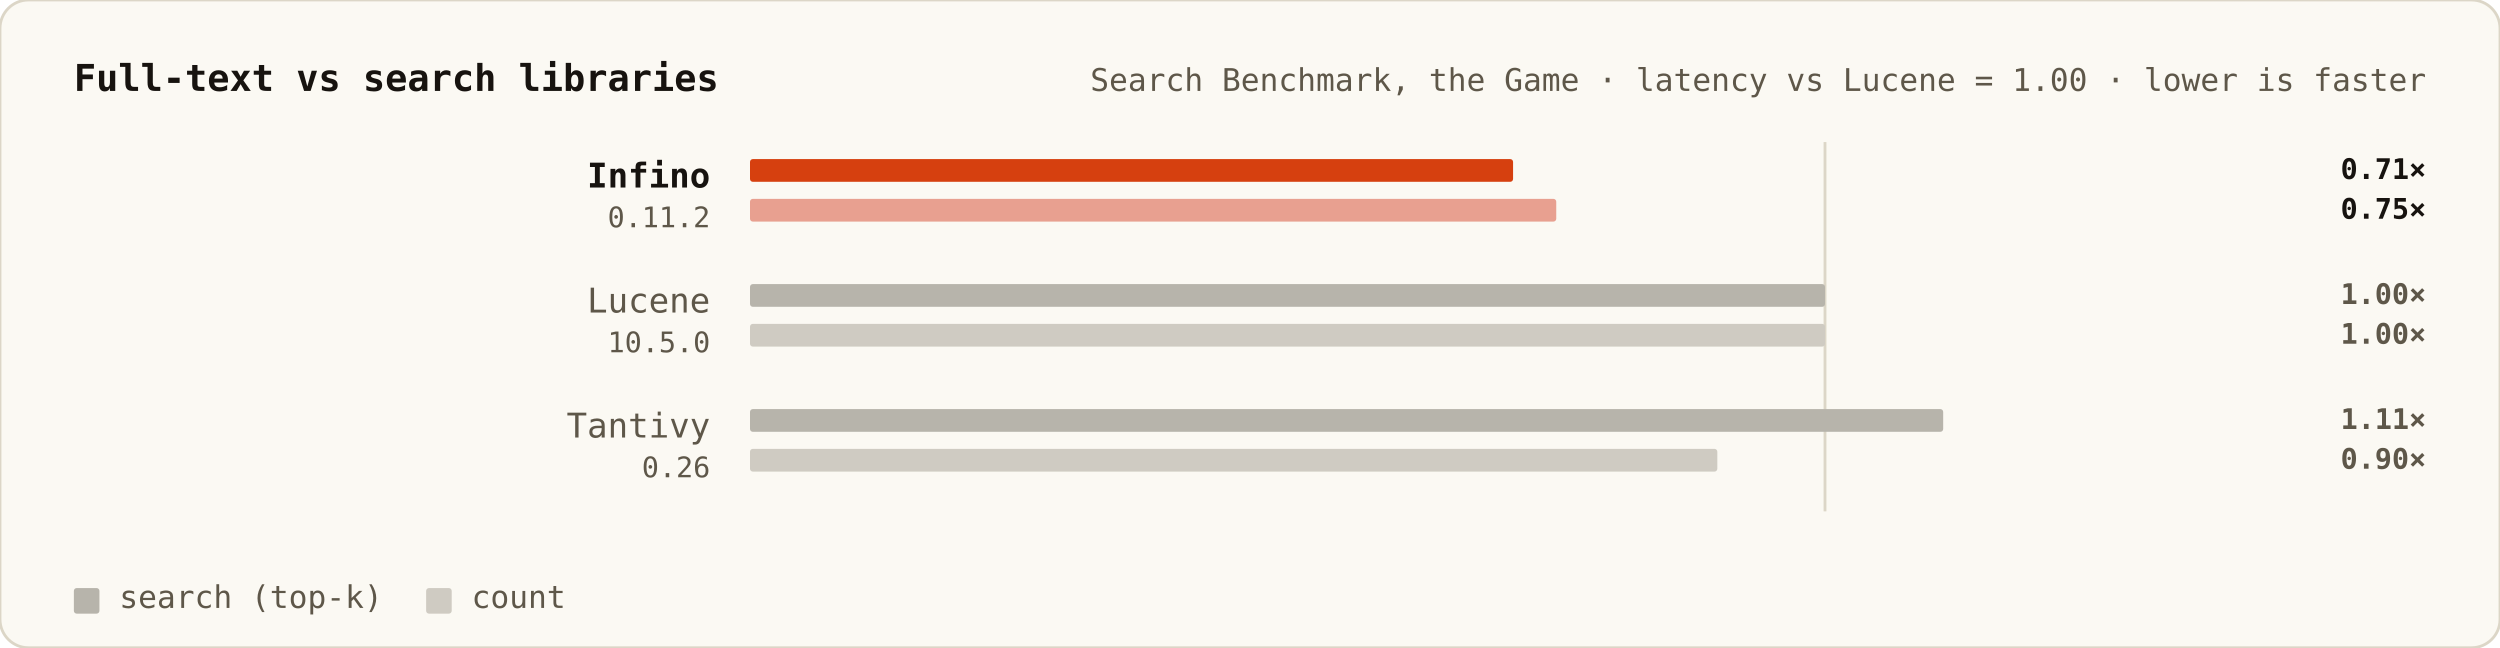
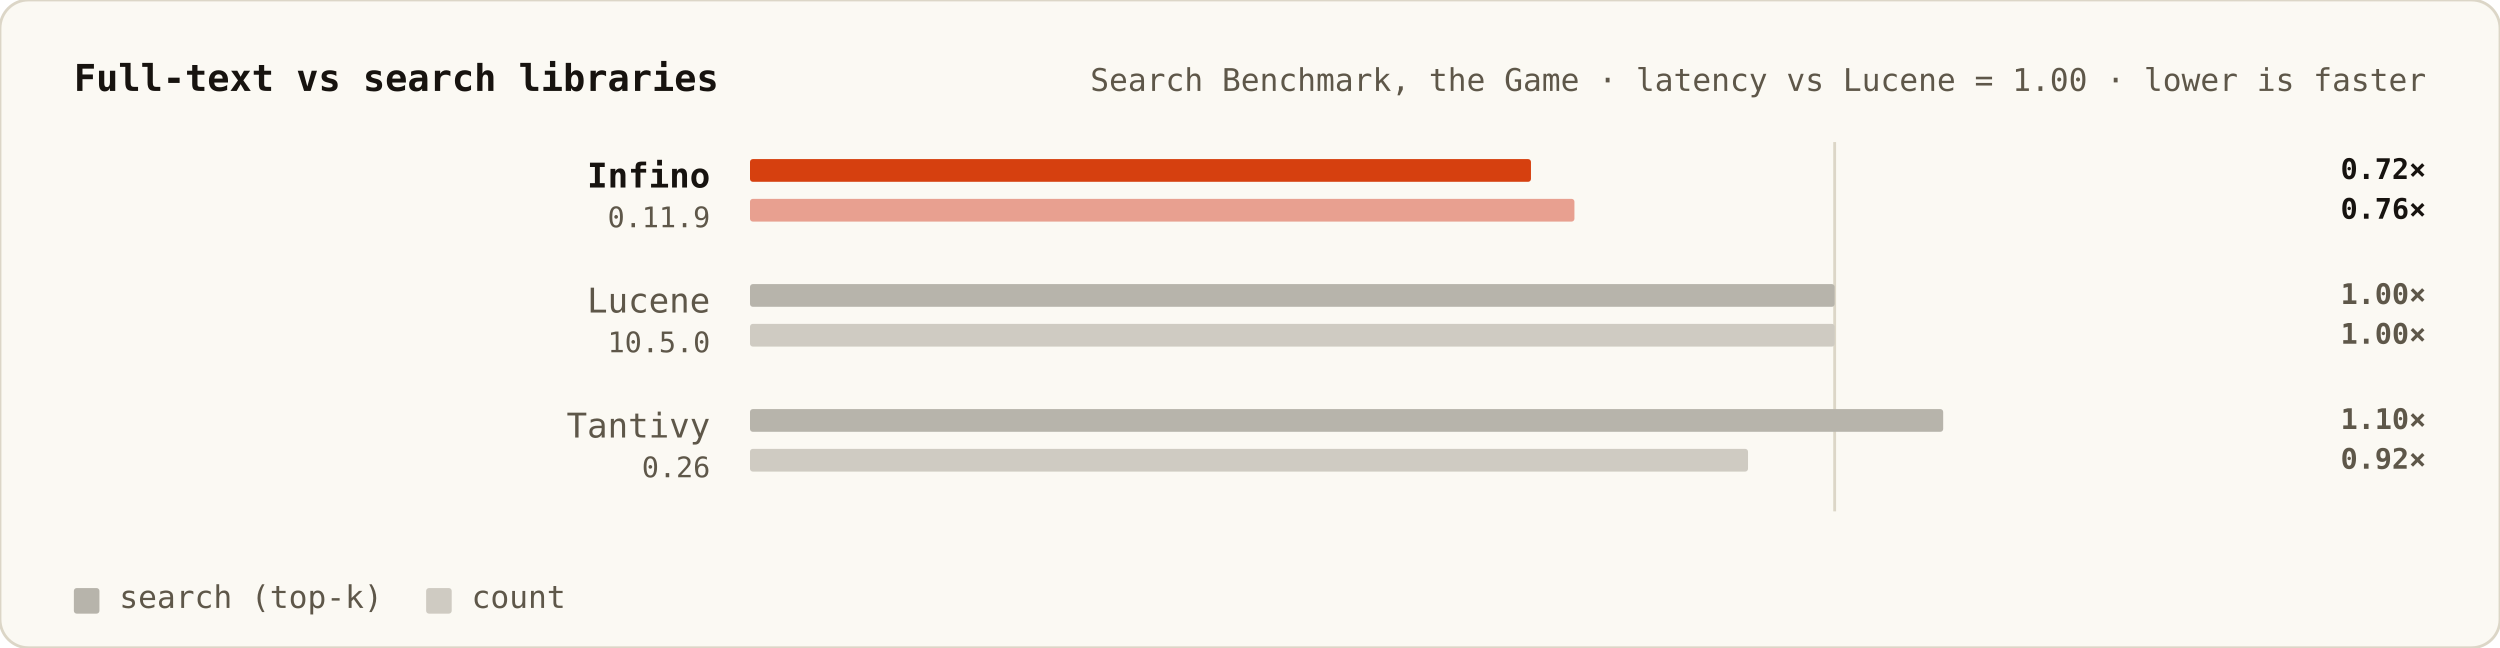
<svg xmlns="http://www.w3.org/2000/svg" width="880" height="228" viewBox="0 0 880 228" role="img">
  <rect width="880" height="228" rx="10" fill="#FBF9F3" stroke="#DCD6C7" />
  <text x="26.0" y="32.0" font-family="ui-monospace, SFMono-Regular, Menlo, Consolas, monospace" font-size="13" fill="#17130F" font-weight="600">Full-text vs search libraries</text>
  <text x="854.0" y="32.0" font-family="ui-monospace, SFMono-Regular, Menlo, Consolas, monospace" font-size="11" fill="#5E5749" text-anchor="end">Search Benchmark, the Game · latency vs Lucene = 1.00 · lower is faster</text>
-   <line x1="642.4" y1="50" x2="642.4" y2="180" stroke="#DCD6C7" />
+   <line x1="645.8" y1="50" x2="645.8" y2="180" stroke="#DCD6C7" />
  <text x="250.0" y="66.0" font-family="ui-monospace, SFMono-Regular, Menlo, Consolas, monospace" font-size="12" fill="#17130F" font-weight="600" text-anchor="end">Infino</text>
-   <text x="250.0" y="80.0" font-family="ui-monospace, SFMono-Regular, Menlo, Consolas, monospace" font-size="10" fill="#5E5749" text-anchor="end">0.11.2</text>
-   <rect x="264" y="56" width="268.6" height="8" rx="1" fill="#D6400F" />
-   <text x="854.0" y="63.0" font-family="ui-monospace, SFMono-Regular, Menlo, Consolas, monospace" font-size="10" fill="#17130F" font-weight="600" text-anchor="end">0.71×</text>
-   <rect x="264" y="70" width="283.8" height="8" rx="1" fill="#E8A090" />
-   <text x="854.0" y="77.0" font-family="ui-monospace, SFMono-Regular, Menlo, Consolas, monospace" font-size="10" fill="#17130F" font-weight="600" text-anchor="end">0.75×</text>
+   <text x="250.0" y="80.0" font-family="ui-monospace, SFMono-Regular, Menlo, Consolas, monospace" font-size="10" fill="#5E5749" text-anchor="end">0.11.9</text>
+   <rect x="264" y="56" width="274.9" height="8" rx="1" fill="#D6400F" />
+   <text x="854.0" y="63.0" font-family="ui-monospace, SFMono-Regular, Menlo, Consolas, monospace" font-size="10" fill="#17130F" font-weight="600" text-anchor="end">0.72×</text>
+   <rect x="264" y="70" width="290.2" height="8" rx="1" fill="#E8A090" />
+   <text x="854.0" y="77.0" font-family="ui-monospace, SFMono-Regular, Menlo, Consolas, monospace" font-size="10" fill="#17130F" font-weight="600" text-anchor="end">0.76×</text>
  <text x="250.0" y="110.0" font-family="ui-monospace, SFMono-Regular, Menlo, Consolas, monospace" font-size="12" fill="#5E5749" text-anchor="end">Lucene</text>
  <text x="250.0" y="124.0" font-family="ui-monospace, SFMono-Regular, Menlo, Consolas, monospace" font-size="10" fill="#5E5749" text-anchor="end">10.5.0</text>
-   <rect x="264" y="100" width="378.4" height="8" rx="1" fill="#B7B4AB" />
+   <rect x="264" y="100" width="381.8" height="8" rx="1" fill="#B7B4AB" />
  <text x="854.0" y="107.0" font-family="ui-monospace, SFMono-Regular, Menlo, Consolas, monospace" font-size="10" fill="#5E5749" font-weight="600" text-anchor="end">1.00×</text>
-   <rect x="264" y="114" width="378.4" height="8" rx="1" fill="#CFCBC2" />
+   <rect x="264" y="114" width="381.8" height="8" rx="1" fill="#CFCBC2" />
  <text x="854.0" y="121.0" font-family="ui-monospace, SFMono-Regular, Menlo, Consolas, monospace" font-size="10" fill="#5E5749" font-weight="600" text-anchor="end">1.00×</text>
  <text x="250.0" y="154.0" font-family="ui-monospace, SFMono-Regular, Menlo, Consolas, monospace" font-size="12" fill="#5E5749" text-anchor="end">Tantivy</text>
  <text x="250.0" y="168.0" font-family="ui-monospace, SFMono-Regular, Menlo, Consolas, monospace" font-size="10" fill="#5E5749" text-anchor="end">0.26</text>
  <rect x="264" y="144" width="420.0" height="8" rx="1" fill="#B7B4AB" />
-   <text x="854.0" y="151.0" font-family="ui-monospace, SFMono-Regular, Menlo, Consolas, monospace" font-size="10" fill="#5E5749" font-weight="600" text-anchor="end">1.11×</text>
-   <rect x="264" y="158" width="340.5" height="8" rx="1" fill="#CFCBC2" />
-   <text x="854.0" y="165.0" font-family="ui-monospace, SFMono-Regular, Menlo, Consolas, monospace" font-size="10" fill="#5E5749" font-weight="600" text-anchor="end">0.90×</text>
+   <text x="854.0" y="151.0" font-family="ui-monospace, SFMono-Regular, Menlo, Consolas, monospace" font-size="10" fill="#5E5749" font-weight="600" text-anchor="end">1.10×</text>
+   <rect x="264" y="158" width="351.3" height="8" rx="1" fill="#CFCBC2" />
+   <text x="854.0" y="165.0" font-family="ui-monospace, SFMono-Regular, Menlo, Consolas, monospace" font-size="10" fill="#5E5749" font-weight="600" text-anchor="end">0.92×</text>
  <rect x="26" y="207" width="9" height="9" rx="1" fill="#B7B4AB" />
  <text x="42.0" y="214.0" font-family="ui-monospace, SFMono-Regular, Menlo, Consolas, monospace" font-size="11" fill="#5E5749">search (top-k)</text>
  <rect x="150" y="207" width="9" height="9" rx="1" fill="#CFCBC2" />
  <text x="166.0" y="214.0" font-family="ui-monospace, SFMono-Regular, Menlo, Consolas, monospace" font-size="11" fill="#5E5749">count</text>
</svg>
